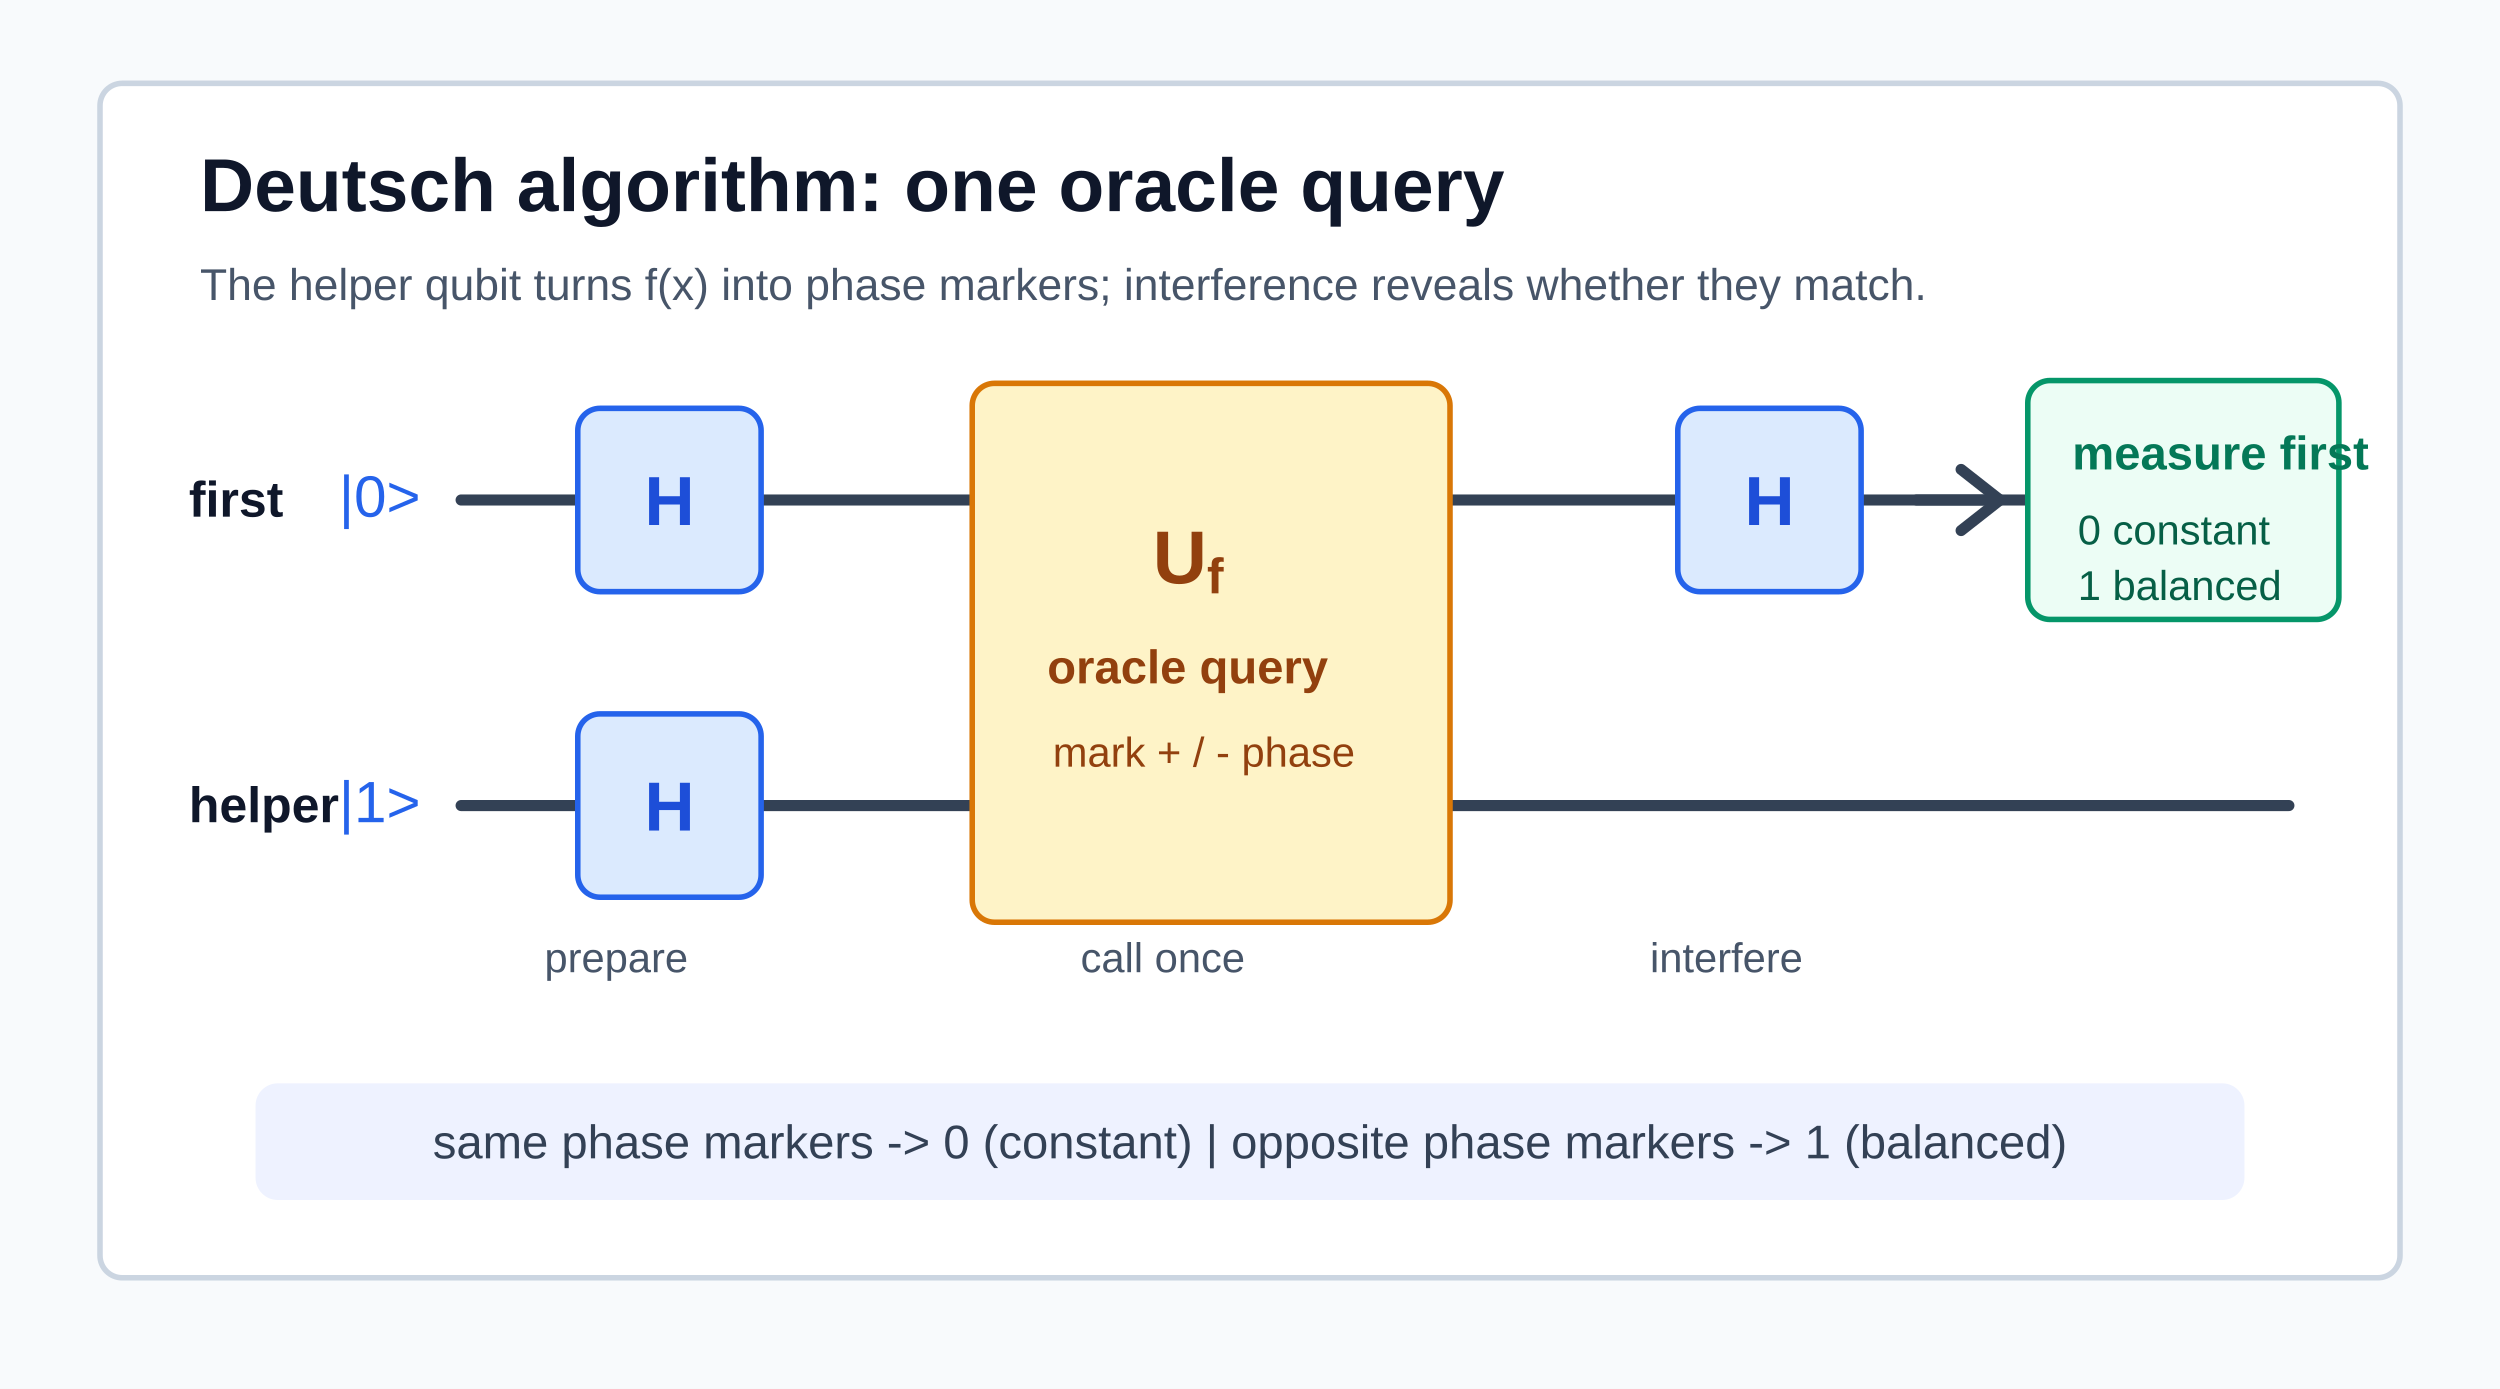
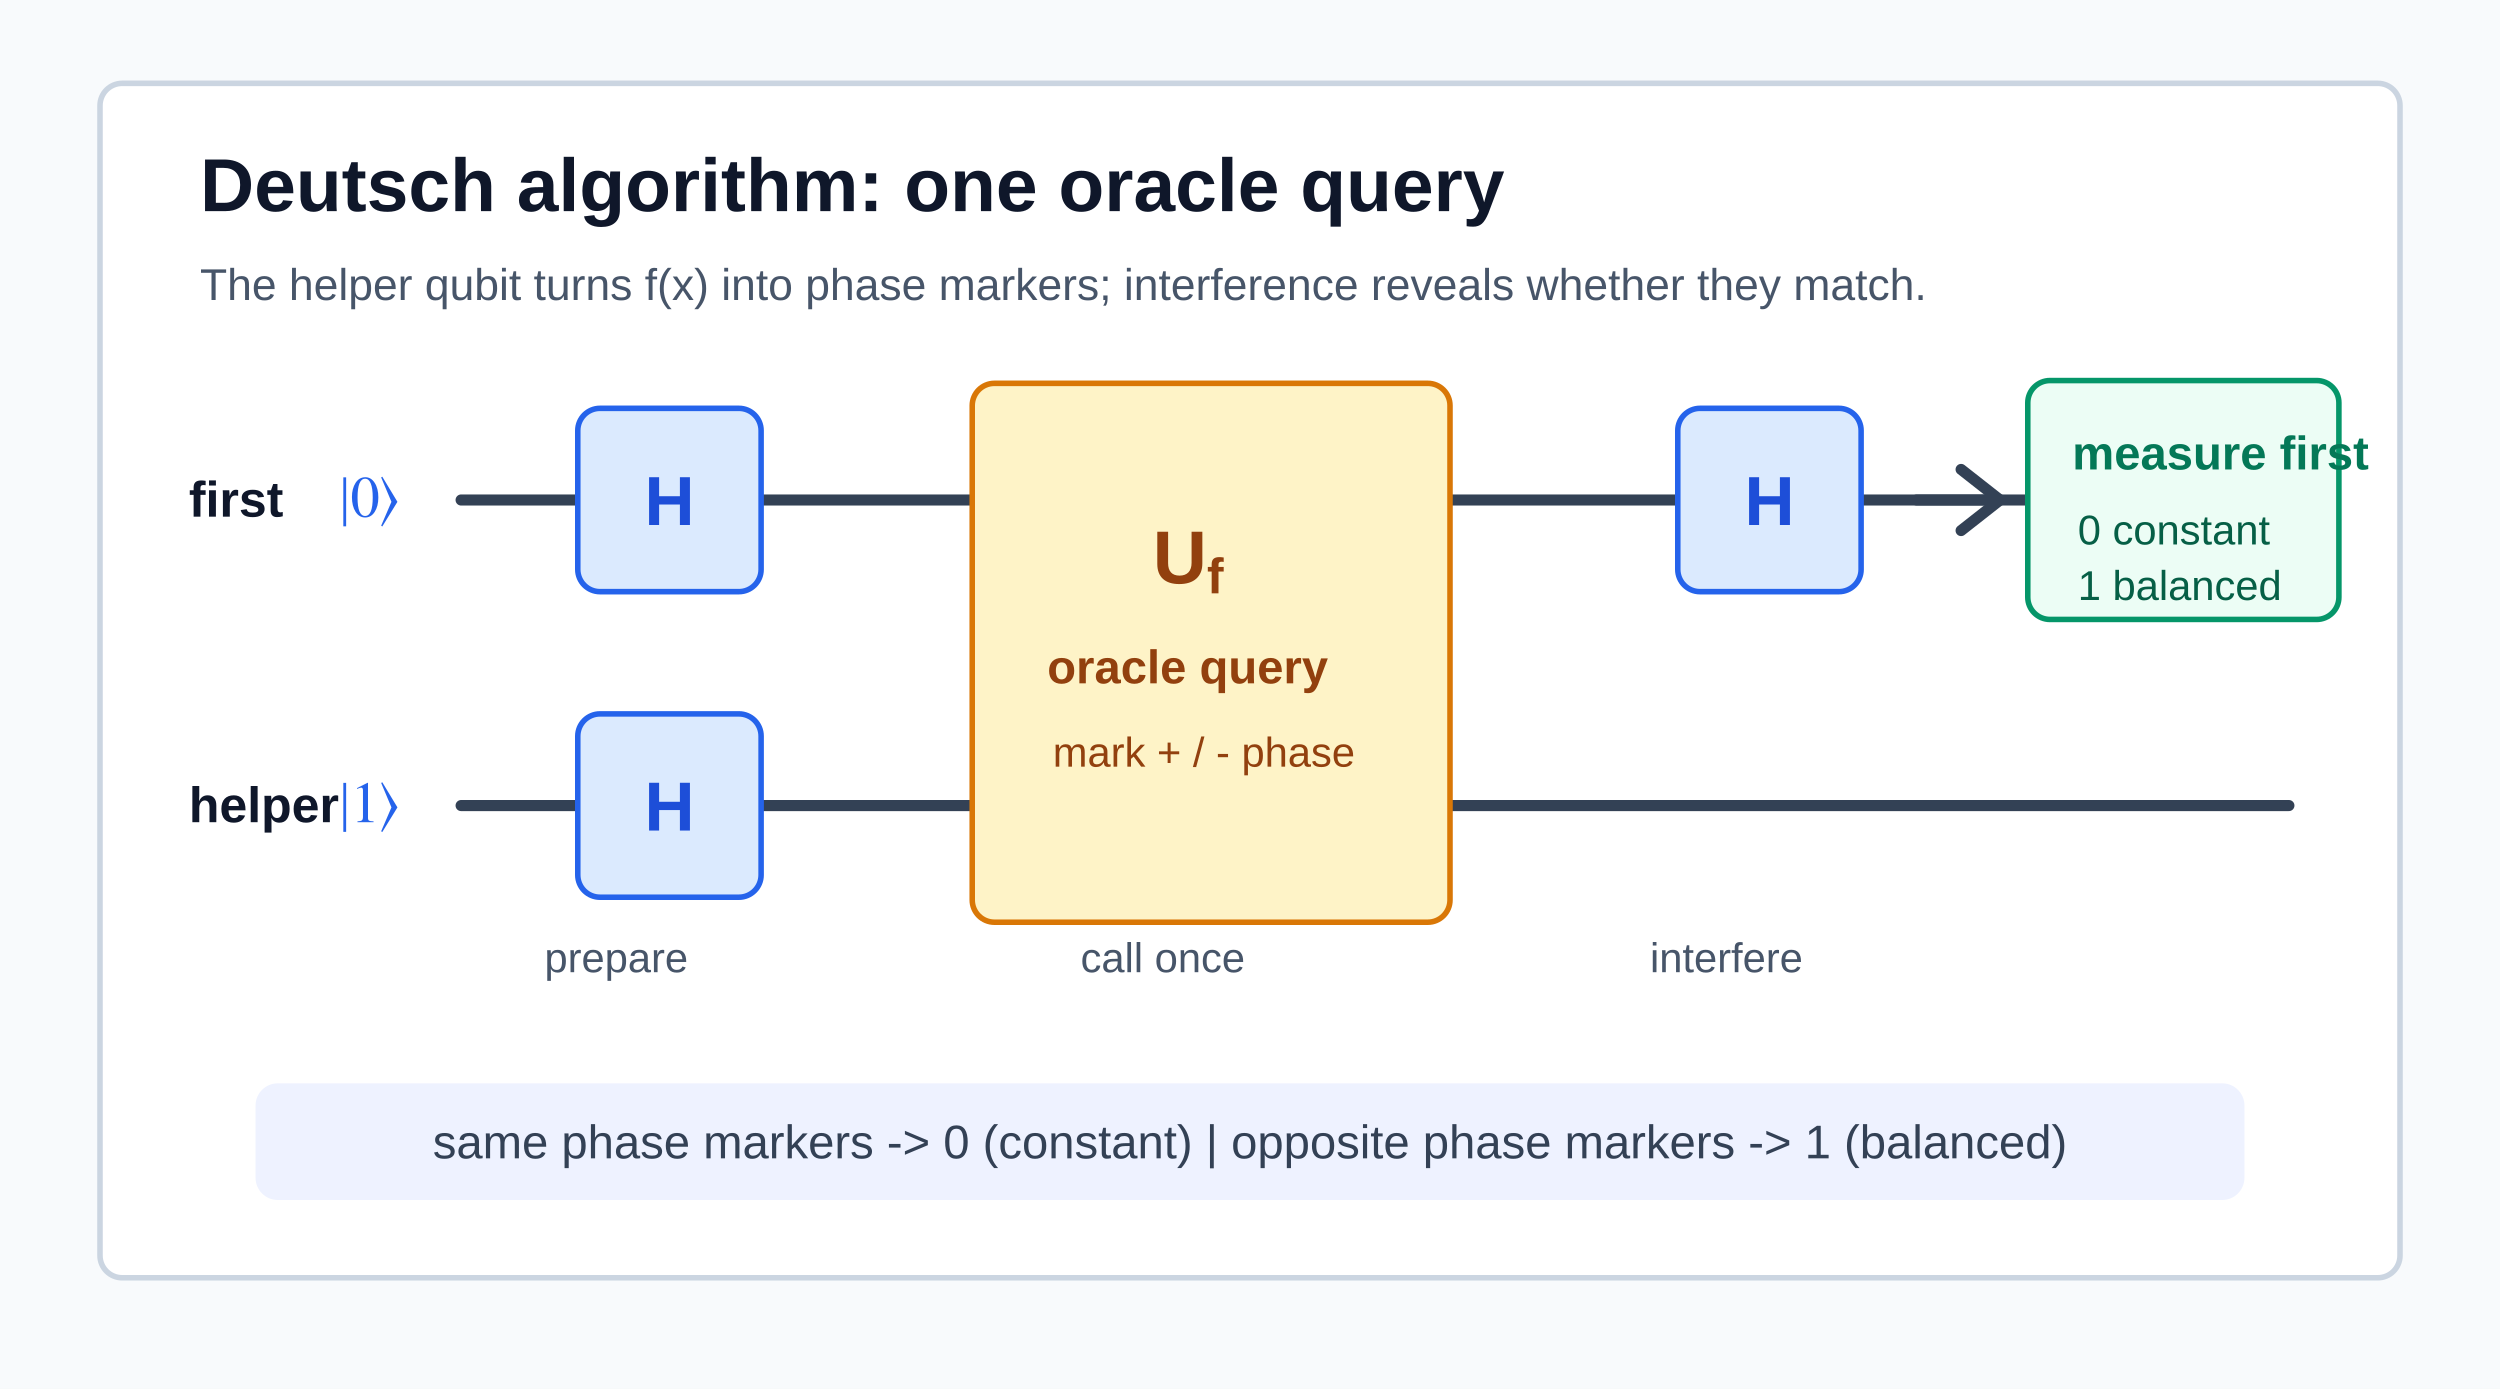
<svg xmlns="http://www.w3.org/2000/svg" width="900" height="500" viewBox="0 0 900 500" role="img" aria-labelledby="title desc">
  <rect width="900" height="500" fill="#f8fafc" />
  <rect x="36" y="30" width="828" height="430" rx="8" fill="#ffffff" stroke="#cbd5e1" stroke-width="2" />
  <text x="72" y="76" font-family="Arial, sans-serif" font-size="27" font-weight="700" fill="#0f172a">Deutsch algorithm: one oracle query</text>
  <text x="72" y="108" font-family="Arial, sans-serif" font-size="16" fill="#475569">The helper qubit turns f(x) into phase markers; interference reveals whether they match.</text>
  <text x="68" y="186" font-family="Arial, sans-serif" font-size="18" font-weight="700" fill="#0f172a">first</text>
  <text x="68" y="296" font-family="Arial, sans-serif" font-size="18" font-weight="700" fill="#0f172a">helper</text>
-   <text x="122" y="186" font-family="Arial, sans-serif" font-size="21" fill="#2563eb">|0&gt;</text>
-   <text x="122" y="296" font-family="Arial, sans-serif" font-size="21" fill="#2563eb">|1&gt;</text>
+   <text x="122" y="186" font-family="Cambria Math, STIX Two Math, serif" font-size="21" fill="#2563eb">|0⟩</text>
+   <text x="122" y="296" font-family="Cambria Math, STIX Two Math, serif" font-size="21" fill="#2563eb">|1⟩</text>
  <line x1="166" y1="180" x2="824" y2="180" stroke="#334155" stroke-width="4" stroke-linecap="round" />
  <line x1="166" y1="290" x2="824" y2="290" stroke="#334155" stroke-width="4" stroke-linecap="round" />
  <rect x="208" y="147" width="66" height="66" rx="8" fill="#dbeafe" stroke="#2563eb" stroke-width="2" />
  <rect x="208" y="257" width="66" height="66" rx="8" fill="#dbeafe" stroke="#2563eb" stroke-width="2" />
  <text x="232" y="189" font-family="Arial, sans-serif" font-size="25" font-weight="700" fill="#1d4ed8">H</text>
  <text x="232" y="299" font-family="Arial, sans-serif" font-size="25" font-weight="700" fill="#1d4ed8">H</text>
  <text x="196" y="350" font-family="Arial, sans-serif" font-size="15" fill="#475569">prepare</text>
  <rect x="350" y="138" width="172" height="194" rx="8" fill="#fef3c7" stroke="#d97706" stroke-width="2" />
  <text x="415" y="210" font-family="Arial, sans-serif" font-size="27" font-weight="700" fill="#92400e">U<tspan baseline-shift="sub" font-size="18">f</tspan>
  </text>
  <text x="377" y="246" font-family="Arial, sans-serif" font-size="17" font-weight="700" fill="#92400e">oracle query</text>
  <text x="379" y="276" font-family="Arial, sans-serif" font-size="15" fill="#92400e">mark + / - phase</text>
  <text x="389" y="350" font-family="Arial, sans-serif" font-size="15" fill="#475569">call once</text>
  <rect x="604" y="147" width="66" height="66" rx="8" fill="#dbeafe" stroke="#2563eb" stroke-width="2" />
  <text x="628" y="189" font-family="Arial, sans-serif" font-size="25" font-weight="700" fill="#1d4ed8">H</text>
  <text x="594" y="350" font-family="Arial, sans-serif" font-size="15" fill="#475569">interfere</text>
  <rect x="730" y="137" width="112" height="86" rx="8" fill="#ecfdf5" stroke="#059669" stroke-width="2" />
  <text x="746" y="169" font-family="Arial, sans-serif" font-size="17" font-weight="700" fill="#047857">measure first</text>
  <text x="748" y="196" font-family="Arial, sans-serif" font-size="15" fill="#065f46">0 constant</text>
  <text x="748" y="216" font-family="Arial, sans-serif" font-size="15" fill="#065f46">1 balanced</text>
  <path d="M690 180 H716" stroke="#334155" stroke-width="4" stroke-linecap="round" />
  <path d="M706 169 L720 180 L706 191" fill="none" stroke="#334155" stroke-width="4" stroke-linecap="round" stroke-linejoin="round" />
  <rect x="92" y="390" width="716" height="42" rx="8" fill="#eef2ff" />
  <text x="450" y="417" text-anchor="middle" font-family="Arial, sans-serif" font-size="17" fill="#334155">same phase markers -&gt; 0 (constant)   |   opposite phase markers -&gt; 1 (balanced)</text>
</svg>
